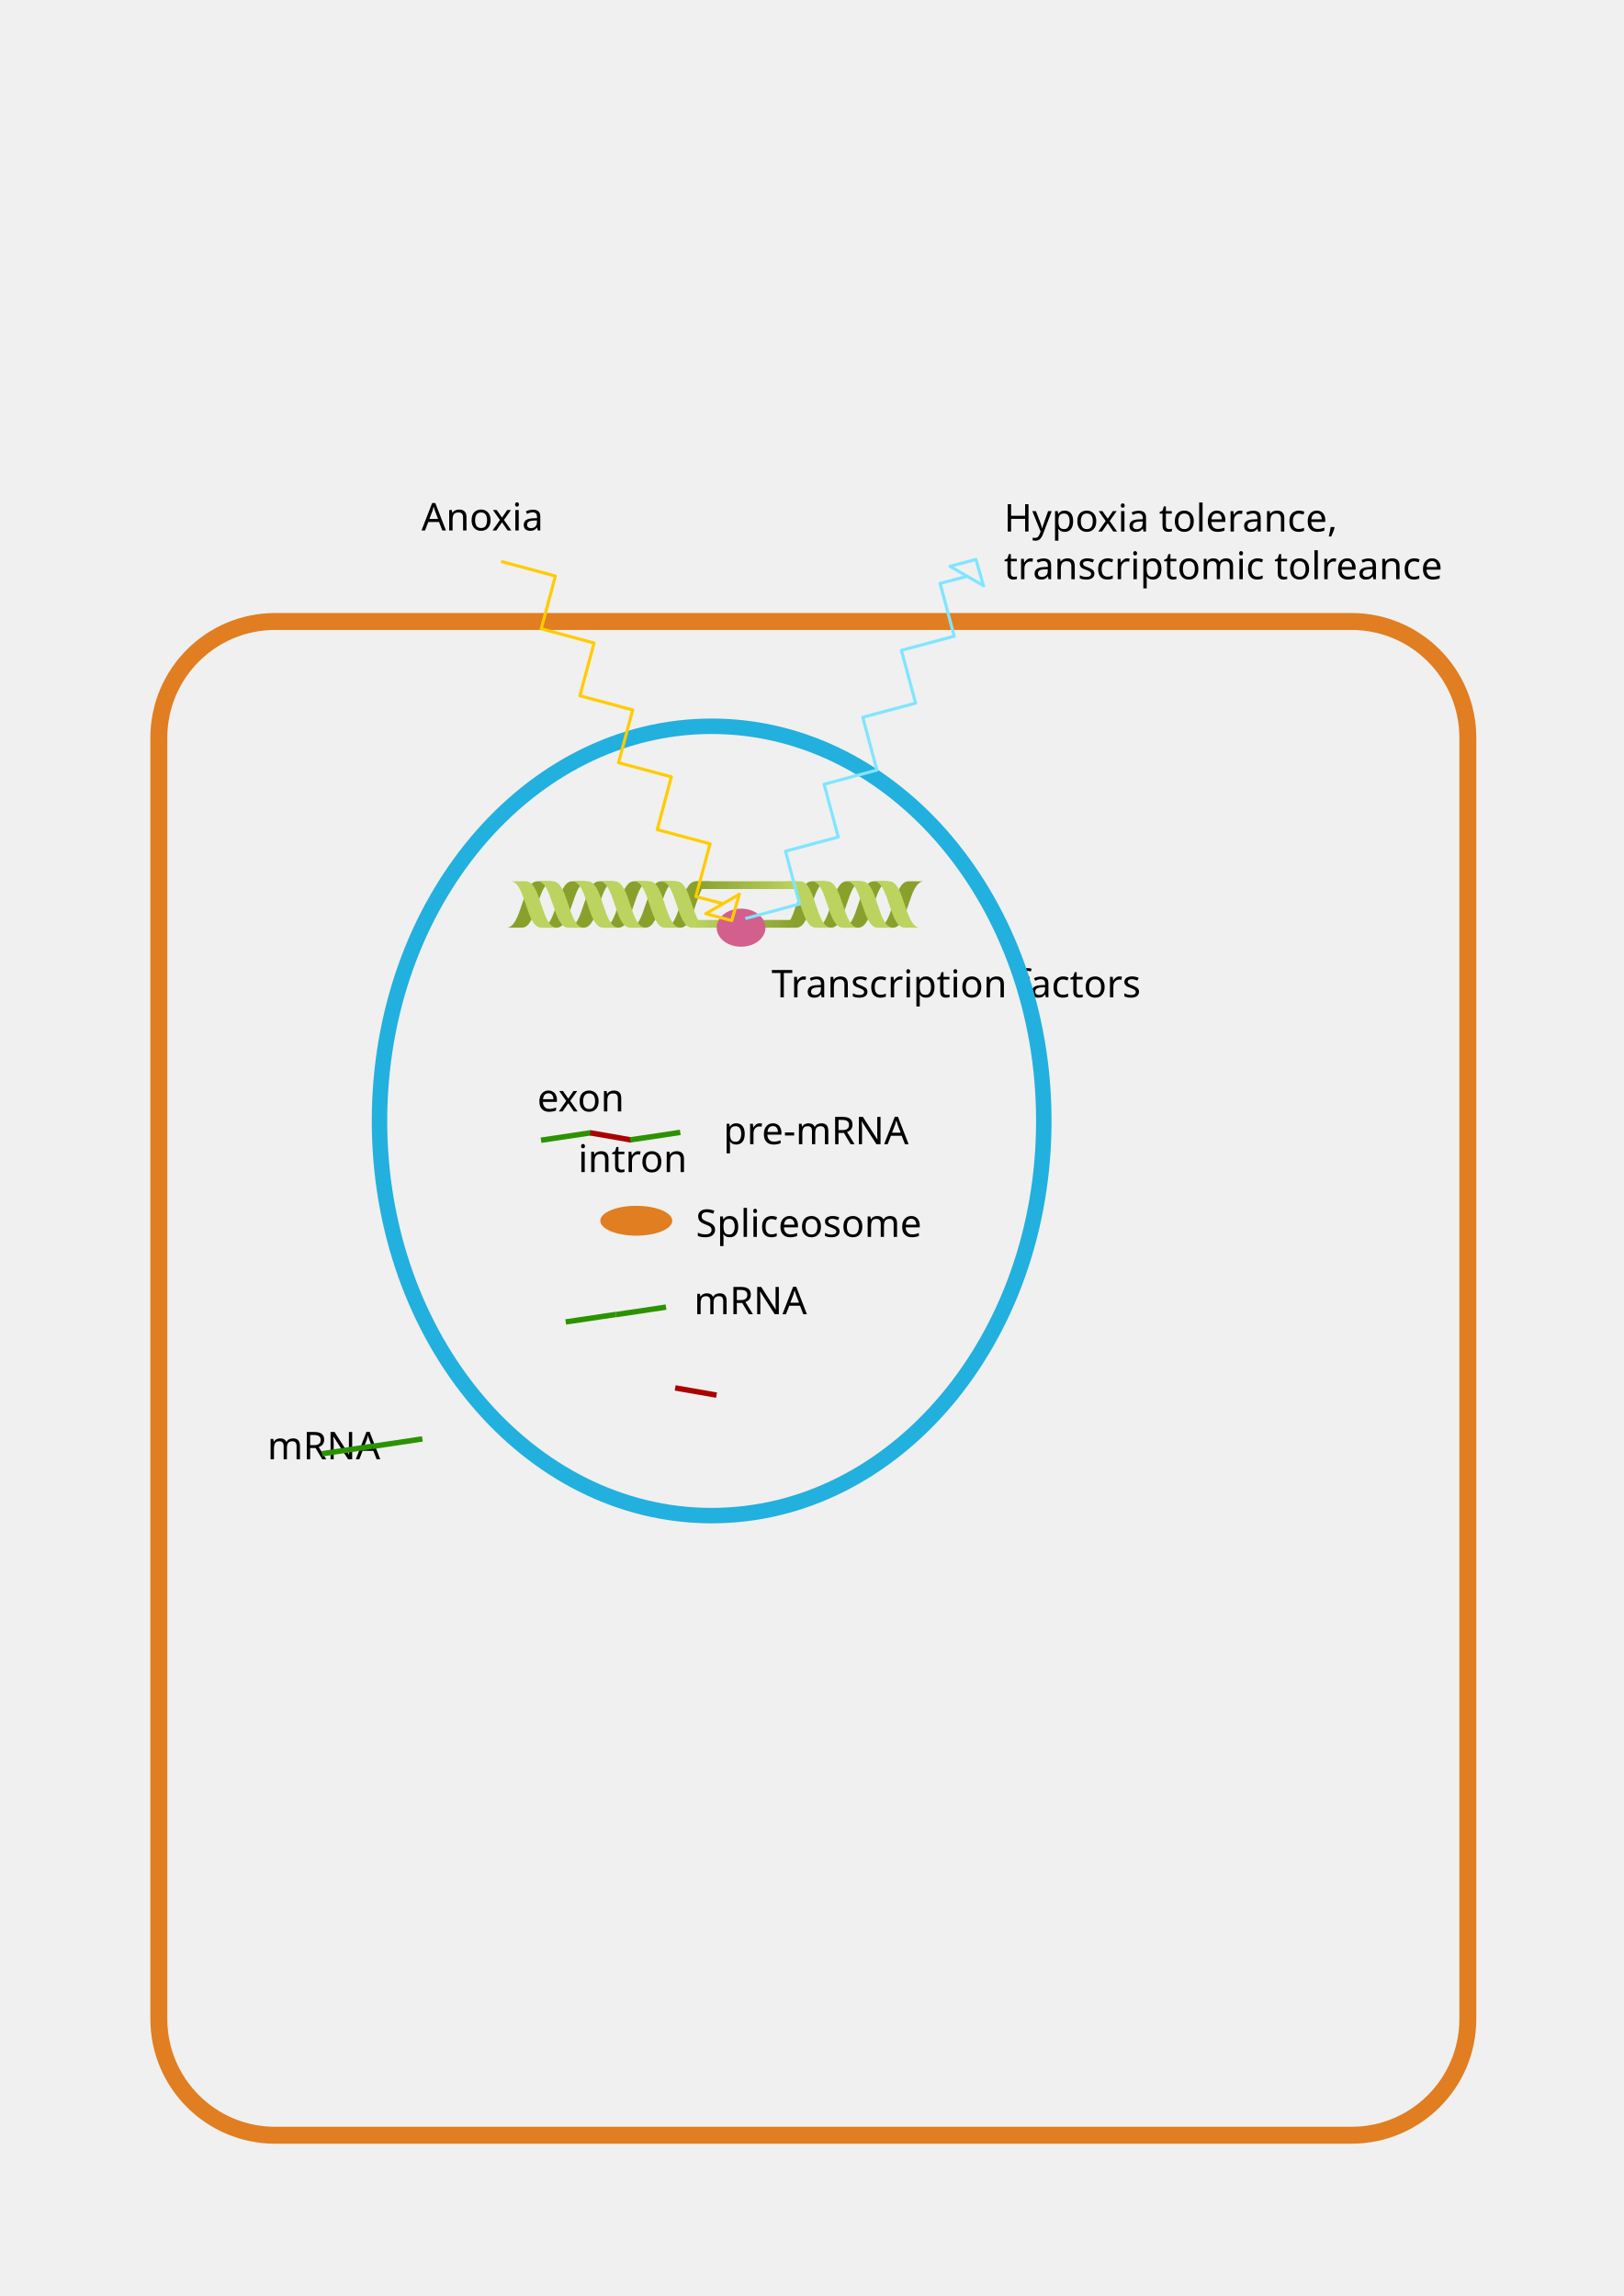
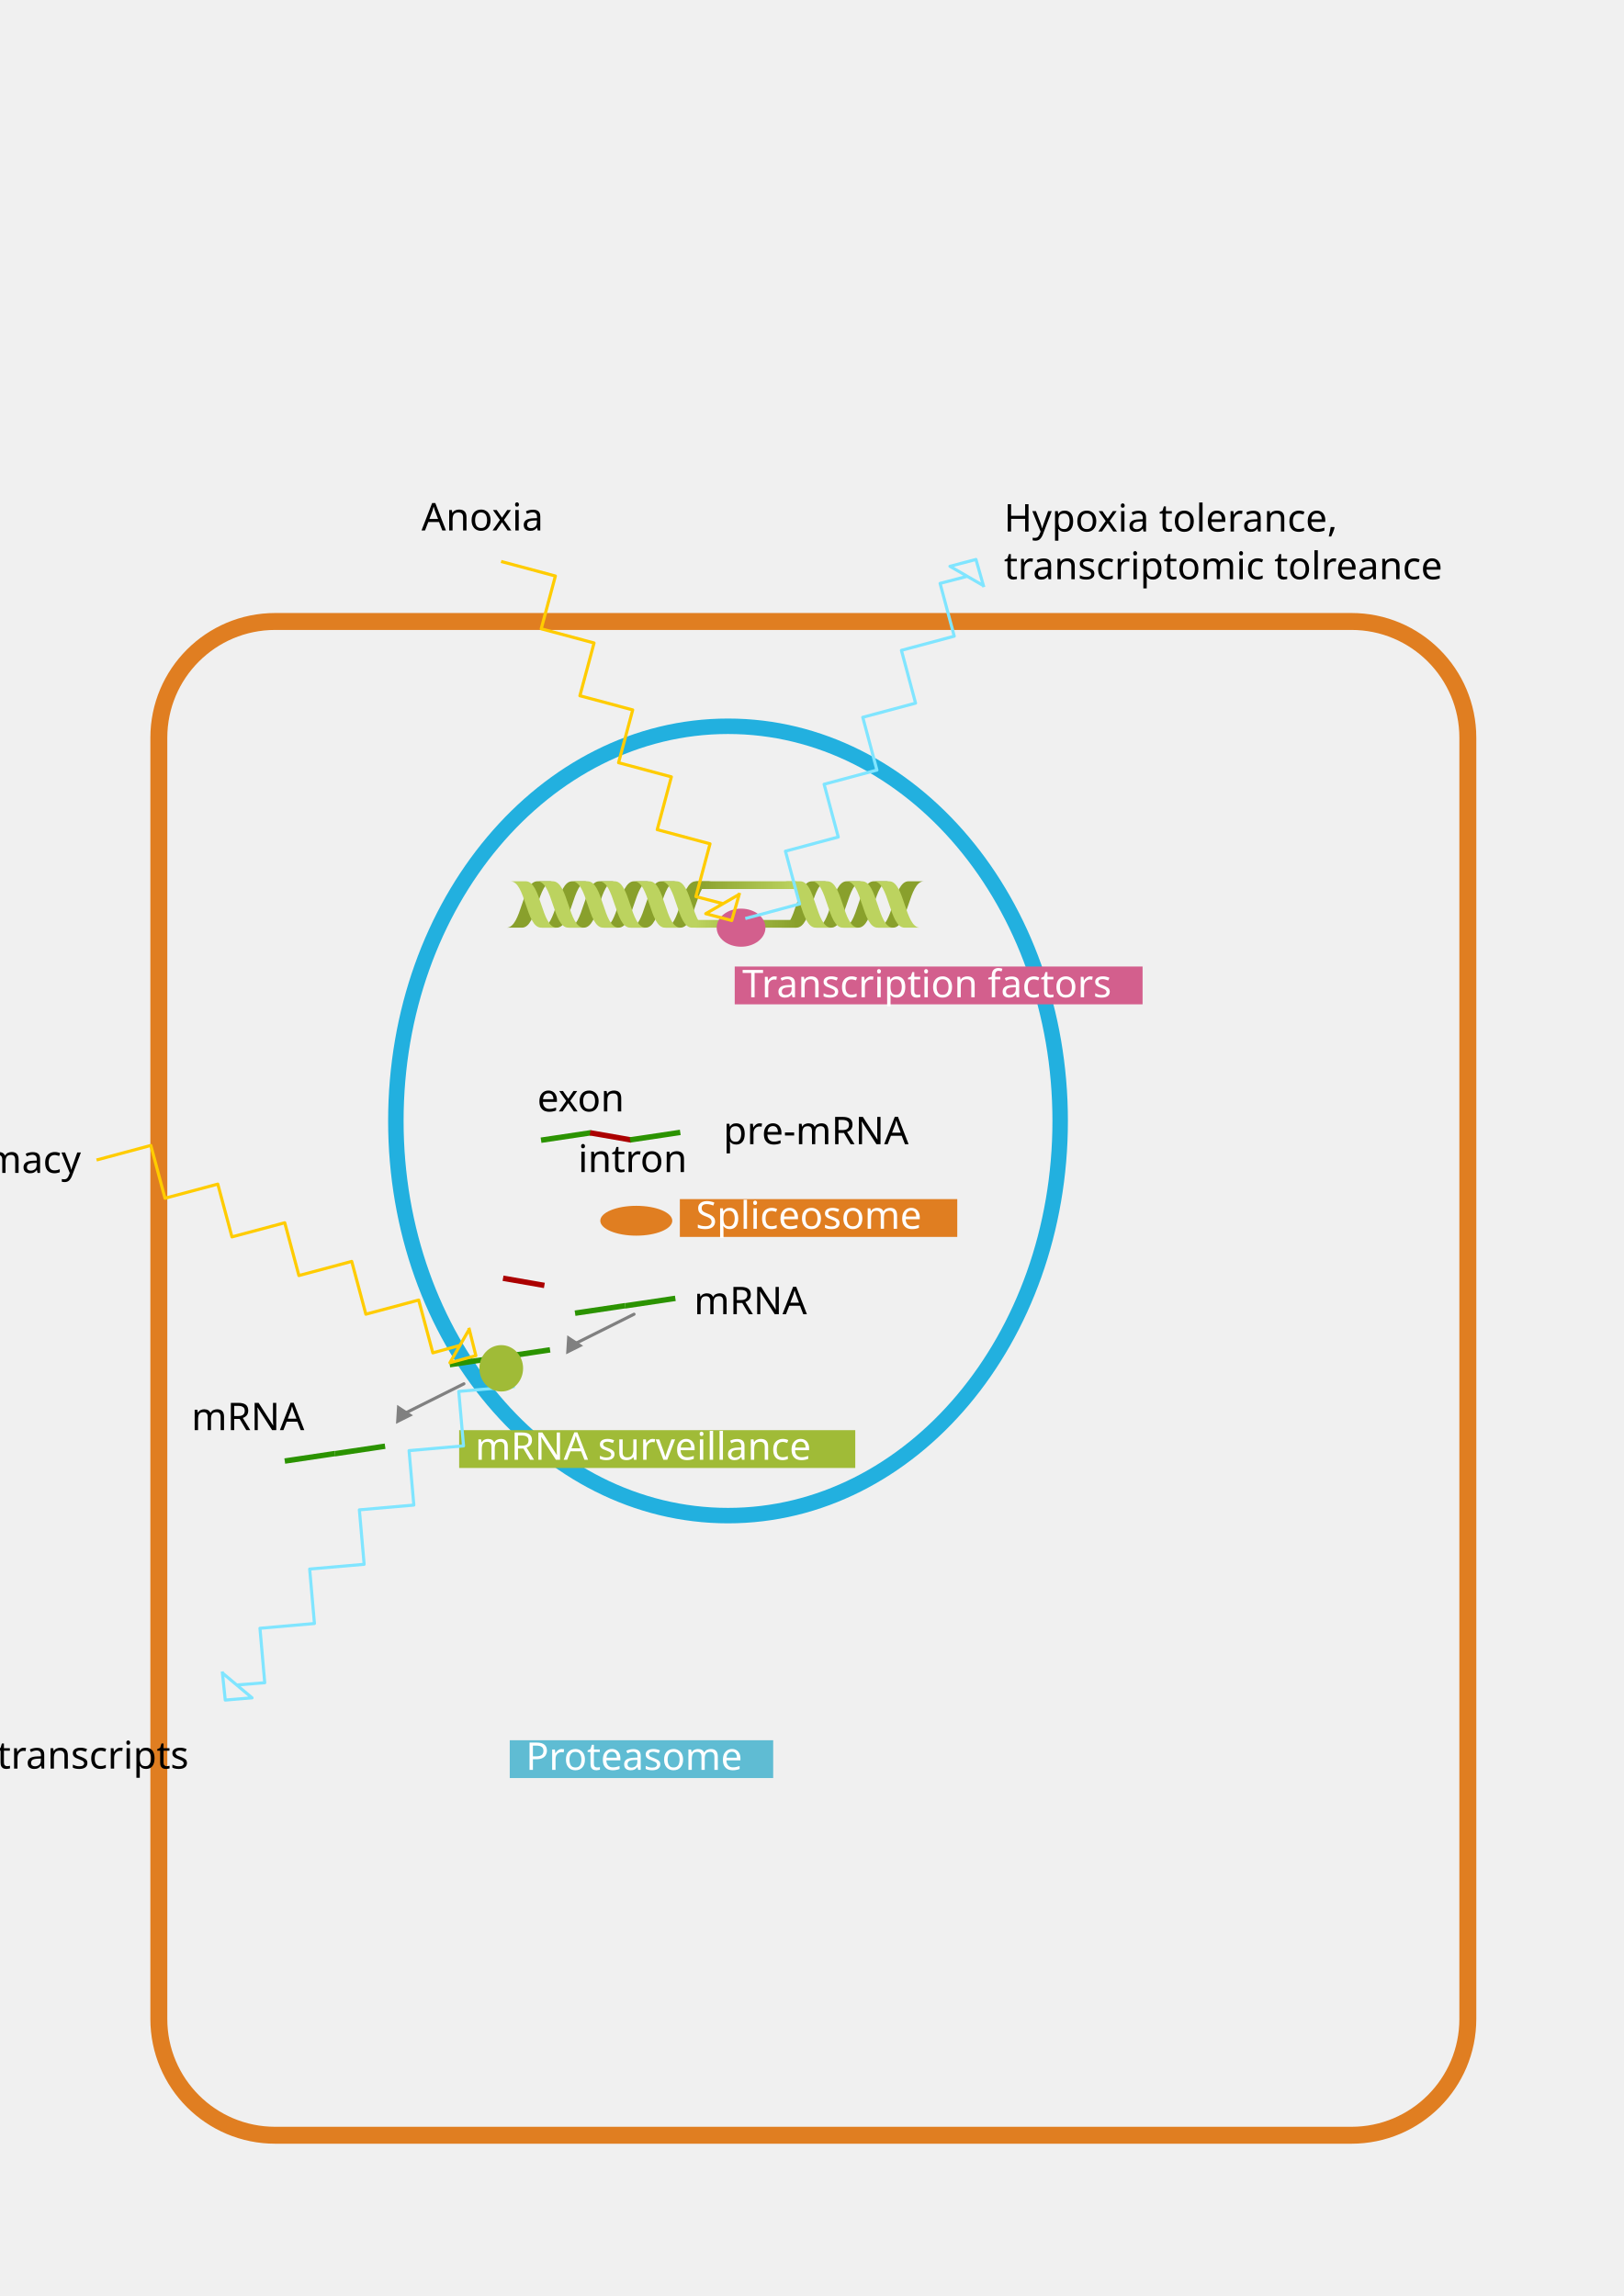
<svg xmlns="http://www.w3.org/2000/svg" xmlns:xlink="http://www.w3.org/1999/xlink" width="210mm" height="297mm" viewBox="0 0 210 297" version="1.1" id="svg1">
  <defs id="defs1">
+     <marker style="overflow:visible" id="Triangle" refX="0" refY="0" orient="auto-start-reverse" markerWidth="1" markerHeight="1" viewBox="0 0 1 1" preserveAspectRatio="xMidYMid">
+       <path transform="scale(0.5)" style="fill:context-stroke;fill-rule:evenodd;stroke:context-stroke;stroke-width:1pt" d="M 5.77,0 -2.88,5 V -5 Z" id="path135" />
+     </marker>
    <linearGradient id="linearGradient14">
      <stop style="stop-color:#89a02c;stop-opacity:1;" offset="0" id="stop14" />
      <stop style="stop-color:#bcd35f;stop-opacity:1;" offset="1" id="stop15" />
    </linearGradient>
    <linearGradient id="swatch9">
      <stop style="stop-color:#ffac02;stop-opacity:1;" offset="0" id="stop9" />
    </linearGradient>
    <linearGradient id="swatch8" gradientTransform="matrix(0.06408149,0,0,0.06277704,0.6582545,12.70263)">
      <stop style="stop-color:#000000;stop-opacity:1;" offset="0" id="stop8" />
    </linearGradient>
    <linearGradient id="swatch7" gradientTransform="scale(0.2645833)">
      <stop style="stop-color:#ffb701;stop-opacity:1;" offset="0" id="stop7" />
    </linearGradient>
    <linearGradient id="swatch6">
      <stop style="stop-color:#ffb701;stop-opacity:1;" offset="0" id="stop6" />
    </linearGradient>
    <linearGradient id="swatch5" gradientTransform="scale(0.2645833)">
      <stop style="stop-color:#ffb701;stop-opacity:1;" offset="0" id="stop5" />
    </linearGradient>
    <linearGradient id="swatch4" gradientTransform="matrix(1.030937,0,0,0.6836365,-1.327967,96.24905)">
      <stop style="stop-color:#ffd281;stop-opacity:1;" offset="0" id="stop4" />
    </linearGradient>
    <linearGradient id="swatch3" gradientTransform="matrix(0.09953201,0,0,0.09953201,-43.55626,24.01306)">
      <stop style="stop-color:#e6fffd;stop-opacity:1;" offset="0" id="stop3" />
    </linearGradient>
    <linearGradient xlink:href="#linearGradient14" id="linearGradient15" x1="148.014" y1="182.024" x2="161.014" y2="182.024" gradientUnits="userSpaceOnUse" />
    <linearGradient xlink:href="#linearGradient14" id="linearGradient16" gradientUnits="userSpaceOnUse" x1="148.014" y1="182.024" x2="161.014" y2="182.024" gradientTransform="matrix(-1,0,0,1,309.0276,4.999997)" />
+     <marker style="overflow:visible" id="Triangle-1" refX="0" refY="0" orient="auto-start-reverse" markerWidth="1" markerHeight="1" viewBox="0 0 1 1" preserveAspectRatio="xMidYMid">
+       <path transform="scale(0.5)" style="fill:context-stroke;fill-rule:evenodd;stroke:context-stroke;stroke-width:1pt" d="M 5.77,0 -2.88,5 V -5 Z" id="path135-9" />
+     </marker>
  </defs>
  <g id="layer1" transform="translate(-58.01378,-67.52423)">
-     <text xml:space="preserve" style="font-size:4.939px;font-family:Sans;-inkscape-font-specification:'Sans, Normal';text-align:start;writing-mode:lr-tb;direction:ltr;text-anchor:start;fill:#000000;fill-opacity:1;stroke:none;stroke-width:0.1;stroke-linecap:square;stroke-linejoin:round;stroke-dasharray:none;stroke-opacity:1;paint-order:stroke fill markers;font-weight:normal;font-style:normal;font-stretch:normal;font-variant:normal;font-variant-ligatures:normal;font-variant-caps:normal;font-variant-numeric:normal;font-variant-east-asian:normal" x="92.591" y="253.998" id="text1-6-9">
-       <tspan id="tspan1-3-4" style="fill:#000000;fill-opacity:1;stroke:none;stroke-width:0.1;stroke-dasharray:none;stroke-opacity:1;-inkscape-font-specification:'Sans, Normal';font-family:Sans;font-weight:normal;font-style:normal;font-stretch:normal;font-variant:normal;font-size:4.939px;font-variant-ligatures:normal;font-variant-caps:normal;font-variant-numeric:normal;font-variant-east-asian:normal" x="92.591" y="253.998" />
-       <tspan style="fill:#000000;fill-opacity:1;stroke:none;stroke-width:0.1;stroke-dasharray:none;stroke-opacity:1;-inkscape-font-specification:'Sans, Normal';font-family:Sans;font-weight:normal;font-style:normal;font-stretch:normal;font-variant:normal;font-size:4.939px;font-variant-ligatures:normal;font-variant-caps:normal;font-variant-numeric:normal;font-variant-east-asian:normal" x="92.591" y="256.289" id="tspan4-1">mRNA</tspan>
+     <rect style="fill:#e07e21;fill-opacity:1;stroke:none;stroke-width:0.372;stroke-linecap:square;stroke-linejoin:round;stroke-dasharray:none;stroke-opacity:1;paint-order:stroke fill markers" id="rect17-9" width="35.879" height="4.89" x="145.942" y="222.635" />
+     <ellipse style="fill:none;fill-opacity:1;stroke:#22b0df;stroke-width:2;stroke-dasharray:none;stroke-opacity:1" id="path9" cx="152.171" cy="212.524" rx="42.959" ry="51.053" />
+     <path style="opacity:1;fill:#808080;fill-opacity:1;stroke:#808080;stroke-width:0.4;stroke-linecap:square;stroke-linejoin:round;stroke-dasharray:none;stroke-opacity:1;marker-end:url(#Triangle);paint-order:stroke fill markers" d="m 110.014,250.524 8,-4 z" id="path17" />
+     <path style="fill:#808080;fill-opacity:1;stroke:#808080;stroke-width:0.4;stroke-linecap:square;stroke-linejoin:round;stroke-dasharray:none;stroke-opacity:1;marker-end:url(#Triangle-1);paint-order:stroke fill markers" d="m 132.014,241.524 8,-4 z" id="path17-8" />
+     <text xml:space="preserve" style="font-style:normal;font-variant:normal;font-weight:normal;font-stretch:normal;font-size:4.939px;font-family:Sans;-inkscape-font-specification:'Sans, Normal';font-variant-ligatures:normal;font-variant-caps:normal;font-variant-numeric:normal;font-variant-east-asian:normal;text-align:start;writing-mode:lr-tb;direction:ltr;text-anchor:start;fill:#000000;fill-opacity:1;stroke:none;stroke-width:0.1;stroke-linecap:square;stroke-linejoin:round;stroke-dasharray:none;stroke-opacity:1;paint-order:stroke fill markers" x="82.768" y="246.351" id="text1-6-9">
+       <tspan id="tspan1-3-4" style="font-style:normal;font-variant:normal;font-weight:normal;font-stretch:normal;font-size:4.939px;font-family:Sans;-inkscape-font-specification:'Sans, Normal';font-variant-ligatures:normal;font-variant-caps:normal;font-variant-numeric:normal;font-variant-east-asian:normal;fill:#000000;fill-opacity:1;stroke:none;stroke-width:0.1;stroke-dasharray:none;stroke-opacity:1" x="82.768" y="246.351" />
+       <tspan style="font-style:normal;font-variant:normal;font-weight:normal;font-stretch:normal;font-size:4.939px;font-family:Sans;-inkscape-font-specification:'Sans, Normal';font-variant-ligatures:normal;font-variant-caps:normal;font-variant-numeric:normal;font-variant-east-asian:normal;fill:#000000;fill-opacity:1;stroke:none;stroke-width:0.1;stroke-dasharray:none;stroke-opacity:1" x="82.768" y="252.524" id="tspan4-1">mRNA</tspan>
    </text>
-     <g id="g4-1" transform="translate(-25.33749,45.40693)">
+     <g id="g4-1" transform="translate(-30.16027,46.35007)">
      <path style="fill:none;stroke:#2b9300;stroke-width:0.7;stroke-linecap:square;stroke-linejoin:round;stroke-dasharray:none;stroke-opacity:1;paint-order:stroke fill markers" d="m 125.351,210.117 5.794,-0.866" id="path1-7-3" />
      <path style="fill:none;stroke:#2b9300;stroke-width:0.7;stroke-linecap:square;stroke-linejoin:round;stroke-dasharray:none;stroke-opacity:1;paint-order:stroke fill markers" d="m 131.838,209.168 5.794,-0.866" id="path1-9-7-9" />
    </g>
    <rect style="fill:none;fill-opacity:1;stroke:#e07e21;stroke-width:2.19;stroke-dasharray:none;stroke-opacity:1" id="rect9" width="169.299" height="195.815" x="78.556" y="147.915" ry="15.048" />
-     <path style="fill:none;stroke:#ab0000;stroke-width:0.7;stroke-linecap:square;stroke-linejoin:round;stroke-dasharray:none;stroke-opacity:1;paint-order:stroke fill markers" d="m 145.685,247.118 4.657,0.812" id="path1-2-8" />
-     <g id="g4" transform="translate(6.175777,28.35639)">
+     <path style="fill:none;stroke:#ab0000;stroke-width:0.7;stroke-linecap:square;stroke-linejoin:round;stroke-dasharray:none;stroke-opacity:1;paint-order:stroke fill markers" d="m 123.419,232.929 4.657,0.812" id="path1-2-8" />
+     <g id="g4" transform="translate(7.381497,27.22283)">
      <path style="fill:none;stroke:#2b9300;stroke-width:0.7;stroke-linecap:square;stroke-linejoin:round;stroke-dasharray:none;stroke-opacity:1;paint-order:stroke fill markers" d="m 125.351,210.117 5.794,-0.866" id="path1-7" />
      <path style="fill:none;stroke:#2b9300;stroke-width:0.7;stroke-linecap:square;stroke-linejoin:round;stroke-dasharray:none;stroke-opacity:1;paint-order:stroke fill markers" d="m 131.838,209.168 5.794,-0.866" id="path1-9-7" />
+     </g>
+     <g id="g4-11" transform="translate(-8.824221,33.88556)">
+       <path style="fill:none;stroke:#2b9300;stroke-width:0.7;stroke-linecap:square;stroke-linejoin:round;stroke-dasharray:none;stroke-opacity:1;paint-order:stroke fill markers" d="m 125.351,210.117 5.794,-0.866" id="path1-7-0" />
+       <path style="fill:none;stroke:#2b9300;stroke-width:0.7;stroke-linecap:square;stroke-linejoin:round;stroke-dasharray:none;stroke-opacity:1;paint-order:stroke fill markers" d="m 131.838,209.168 5.794,-0.866" id="path1-9-7-0" />
    </g>
    <text xml:space="preserve" style="font-style:normal;font-variant:normal;font-weight:normal;font-stretch:normal;font-size:4.939px;font-family:Sans;-inkscape-font-specification:'Sans, Normal';font-variant-ligatures:normal;font-variant-caps:normal;font-variant-numeric:normal;font-variant-east-asian:normal;text-align:start;writing-mode:lr-tb;direction:ltr;text-anchor:start;fill:#000000;fill-opacity:1;stroke:none;stroke-width:0.1;stroke-linecap:square;stroke-linejoin:round;stroke-dasharray:none;stroke-opacity:1;paint-order:stroke fill markers" x="147.768" y="231.351" id="text1-6">
      <tspan id="tspan1-3" style="font-style:normal;font-variant:normal;font-weight:normal;font-stretch:normal;font-size:4.939px;font-family:Sans;-inkscape-font-specification:'Sans, Normal';font-variant-ligatures:normal;font-variant-caps:normal;font-variant-numeric:normal;font-variant-east-asian:normal;fill:#000000;fill-opacity:1;stroke:none;stroke-width:0.1;stroke-dasharray:none;stroke-opacity:1" x="147.768" y="231.351" />
      <tspan style="font-style:normal;font-variant:normal;font-weight:normal;font-stretch:normal;font-size:4.939px;font-family:Sans;-inkscape-font-specification:'Sans, Normal';font-variant-ligatures:normal;font-variant-caps:normal;font-variant-numeric:normal;font-variant-east-asian:normal;fill:#000000;fill-opacity:1;stroke:none;stroke-width:0.1;stroke-dasharray:none;stroke-opacity:1" x="147.768" y="237.524" id="tspan4">mRNA</tspan>
    </text>
-     <text xml:space="preserve" style="font-style:normal;font-variant:normal;font-weight:normal;font-stretch:normal;font-size:4.939px;font-family:Sans;-inkscape-font-specification:'Sans, Normal';font-variant-ligatures:normal;font-variant-caps:normal;font-variant-numeric:normal;font-variant-east-asian:normal;text-align:start;writing-mode:lr-tb;direction:ltr;text-anchor:start;fill:#000000;fill-opacity:1;stroke:none;stroke-width:0.1;stroke-linecap:square;stroke-linejoin:round;stroke-dasharray:none;stroke-opacity:1;paint-order:stroke fill markers" x="148.014" y="227.524" id="text1-58">
-       <tspan style="font-style:normal;font-variant:normal;font-weight:normal;font-stretch:normal;font-size:4.939px;font-family:Sans;-inkscape-font-specification:'Sans, Normal';font-variant-ligatures:normal;font-variant-caps:normal;font-variant-numeric:normal;font-variant-east-asian:normal;fill:#000000;fill-opacity:1;stroke:none;stroke-width:0.1;stroke-dasharray:none;stroke-opacity:1" x="148.014" y="227.524" id="tspan3">Spliceosome</tspan>
+     <text xml:space="preserve" style="font-style:normal;font-variant:normal;font-weight:normal;font-stretch:normal;font-size:4.939px;font-family:Sans;-inkscape-font-specification:'Sans, Normal';font-variant-ligatures:normal;font-variant-caps:normal;font-variant-numeric:normal;font-variant-east-asian:normal;text-align:start;writing-mode:lr-tb;direction:ltr;text-anchor:start;fill:#ffffff;fill-opacity:1;stroke:none;stroke-width:0.1;stroke-linecap:square;stroke-linejoin:round;stroke-dasharray:none;stroke-opacity:1;paint-order:stroke fill markers" x="148.014" y="226.466" id="text1-58">
+       <tspan style="font-style:normal;font-variant:normal;font-weight:normal;font-stretch:normal;font-size:4.939px;font-family:Sans;-inkscape-font-specification:'Sans, Normal';font-variant-ligatures:normal;font-variant-caps:normal;font-variant-numeric:normal;font-variant-east-asian:normal;fill:#ffffff;fill-opacity:1;stroke:none;stroke-width:0.1;stroke-dasharray:none;stroke-opacity:1" x="148.014" y="226.466" id="tspan3">Spliceosome</tspan>
+     </text>
+     <rect style="fill:#a0bb37;fill-opacity:1;stroke:none;stroke-width:0.445;stroke-linecap:square;stroke-linejoin:round;stroke-dasharray:none;stroke-opacity:1;paint-order:stroke fill markers" id="rect17-9-5" width="51.23" height="4.89" x="117.399" y="252.524" />
+     <text xml:space="preserve" style="font-style:normal;font-variant:normal;font-weight:normal;font-stretch:normal;font-size:4.939px;font-family:Sans;-inkscape-font-specification:'Sans, Normal';font-variant-ligatures:normal;font-variant-caps:normal;font-variant-numeric:normal;font-variant-east-asian:normal;text-align:start;writing-mode:lr-tb;direction:ltr;text-anchor:start;fill:#ffffff;fill-opacity:1;stroke:none;stroke-width:0.1;stroke-linecap:square;stroke-linejoin:round;stroke-dasharray:none;stroke-opacity:1;paint-order:stroke fill markers" x="119.47" y="256.356" id="text1-58-5">
+       <tspan style="font-style:normal;font-variant:normal;font-weight:normal;font-stretch:normal;font-size:4.939px;font-family:Sans;-inkscape-font-specification:'Sans, Normal';font-variant-ligatures:normal;font-variant-caps:normal;font-variant-numeric:normal;font-variant-east-asian:normal;fill:#ffffff;fill-opacity:1;stroke:none;stroke-width:0.1;stroke-dasharray:none;stroke-opacity:1" x="119.47" y="256.356" id="tspan3-6">mRNA surveillance</tspan>
+     </text>
+     <rect style="fill:#5fbcd3;fill-opacity:1;stroke:none;stroke-width:0.363;stroke-linecap:square;stroke-linejoin:round;stroke-dasharray:none;stroke-opacity:1;paint-order:stroke fill markers" id="rect17-9-5-5" width="34.071" height="4.89" x="123.942" y="292.635" />
+     <text xml:space="preserve" style="font-style:normal;font-variant:normal;font-weight:normal;font-stretch:normal;font-size:4.939px;font-family:Sans;-inkscape-font-specification:'Sans, Normal';font-variant-ligatures:normal;font-variant-caps:normal;font-variant-numeric:normal;font-variant-east-asian:normal;text-align:start;writing-mode:lr-tb;direction:ltr;text-anchor:start;fill:#ffffff;fill-opacity:1;stroke:none;stroke-width:0.1;stroke-linecap:square;stroke-linejoin:round;stroke-dasharray:none;stroke-opacity:1;paint-order:stroke fill markers" x="126.014" y="296.466" id="text1-58-5-1">
+       <tspan style="font-style:normal;font-variant:normal;font-weight:normal;font-stretch:normal;font-size:4.939px;font-family:Sans;-inkscape-font-specification:'Sans, Normal';font-variant-ligatures:normal;font-variant-caps:normal;font-variant-numeric:normal;font-variant-east-asian:normal;fill:#ffffff;fill-opacity:1;stroke:none;stroke-width:0.1;stroke-dasharray:none;stroke-opacity:1" x="126.014" y="296.466" id="tspan3-6-6">Proteasome</tspan>
    </text>
    <ellipse style="fill:#e07e21;fill-opacity:1;stroke:none;stroke-width:0.1;stroke-linecap:square;stroke-linejoin:round;stroke-dasharray:none;stroke-opacity:1;paint-order:stroke fill markers" id="path3" cx="140.308" cy="225.433" rx="4.655" ry="1.93" />
    <text xml:space="preserve" style="font-style:normal;font-variant:normal;font-weight:normal;font-stretch:normal;font-size:4.939px;font-family:Sans;-inkscape-font-specification:'Sans, Normal';font-variant-ligatures:normal;font-variant-caps:normal;font-variant-numeric:normal;font-variant-east-asian:normal;text-align:start;writing-mode:lr-tb;direction:ltr;text-anchor:start;fill:#000000;fill-opacity:1;stroke:none;stroke-width:0.1;stroke-linecap:square;stroke-linejoin:round;stroke-dasharray:none;stroke-opacity:1;paint-order:stroke fill markers" x="151.568" y="215.531" id="text1">
      <tspan id="tspan1" style="font-style:normal;font-variant:normal;font-weight:normal;font-stretch:normal;font-size:4.939px;font-family:Sans;-inkscape-font-specification:'Sans, Normal';font-variant-ligatures:normal;font-variant-caps:normal;font-variant-numeric:normal;font-variant-east-asian:normal;fill:#000000;fill-opacity:1;stroke:none;stroke-width:0.1;stroke-dasharray:none;stroke-opacity:1" x="151.568" y="215.531">pre-mRNA</tspan>
    </text>
-     <text xml:space="preserve" style="font-style:normal;font-variant:normal;font-weight:normal;font-stretch:normal;font-size:4.939px;font-family:Sans;-inkscape-font-specification:'Sans, Normal';font-variant-ligatures:normal;font-variant-caps:normal;font-variant-numeric:normal;font-variant-east-asian:normal;text-align:start;writing-mode:lr-tb;direction:ltr;text-anchor:start;fill:#000000;fill-opacity:1;stroke:none;stroke-width:0.1;stroke-linecap:square;stroke-linejoin:round;stroke-dasharray:none;stroke-opacity:1;paint-order:stroke fill markers" x="157.795" y="196.531" id="text1-60">
-       <tspan id="tspan1-4" style="font-style:normal;font-variant:normal;font-weight:normal;font-stretch:normal;font-size:4.939px;font-family:Sans;-inkscape-font-specification:'Sans, Normal';font-variant-ligatures:normal;font-variant-caps:normal;font-variant-numeric:normal;font-variant-east-asian:normal;fill:#000000;fill-opacity:1;stroke:none;stroke-width:0.1;stroke-dasharray:none;stroke-opacity:1" x="157.795" y="196.531">Transcription factors</tspan>
+     <rect style="opacity:1;fill:#d35f8d;fill-opacity:1;stroke:none;stroke-width:0.451;stroke-linecap:square;stroke-linejoin:round;stroke-dasharray:none;stroke-opacity:1;paint-order:stroke fill markers" id="rect17" width="52.749" height="4.89" x="153.039" y="192.55" />
+     <text xml:space="preserve" style="font-style:normal;font-variant:normal;font-weight:normal;font-stretch:normal;font-size:4.939px;font-family:Sans;-inkscape-font-specification:'Sans, Normal';font-variant-ligatures:normal;font-variant-caps:normal;font-variant-numeric:normal;font-variant-east-asian:normal;text-align:start;writing-mode:lr-tb;direction:ltr;text-anchor:start;fill:#ffffff;fill-opacity:1;stroke:none;stroke-width:0.1;stroke-linecap:square;stroke-linejoin:round;stroke-dasharray:none;stroke-opacity:1;paint-order:stroke fill markers" x="154.014" y="196.524" id="text1-60">
+       <tspan id="tspan1-4" style="font-style:normal;font-variant:normal;font-weight:normal;font-stretch:normal;font-size:4.939px;font-family:Sans;-inkscape-font-specification:'Sans, Normal';font-variant-ligatures:normal;font-variant-caps:normal;font-variant-numeric:normal;font-variant-east-asian:normal;fill:#ffffff;fill-opacity:1;stroke:none;stroke-width:0.1;stroke-dasharray:none;stroke-opacity:1" x="154.014" y="196.524">Transcription factors</tspan>
    </text>
    <text xml:space="preserve" style="font-style:normal;font-variant:normal;font-weight:normal;font-stretch:normal;font-size:4.939px;font-family:Sans;-inkscape-font-specification:'Sans, Normal';font-variant-ligatures:normal;font-variant-caps:normal;font-variant-numeric:normal;font-variant-east-asian:normal;text-align:start;writing-mode:lr-tb;direction:ltr;text-anchor:start;fill:#000000;fill-opacity:1;stroke:none;stroke-width:0.1;stroke-linecap:square;stroke-linejoin:round;stroke-dasharray:none;stroke-opacity:1;paint-order:stroke fill markers" x="112.531" y="136.139" id="text1-60-3">
      <tspan style="font-style:normal;font-variant:normal;font-weight:normal;font-stretch:normal;font-size:4.939px;font-family:Sans;-inkscape-font-specification:'Sans, Normal';font-variant-ligatures:normal;font-variant-caps:normal;font-variant-numeric:normal;font-variant-east-asian:normal;fill:#000000;fill-opacity:1;stroke:none;stroke-width:0.1;stroke-dasharray:none;stroke-opacity:1" x="112.531" y="136.139" id="tspan16">Anoxia</tspan>
    </text>
    <text xml:space="preserve" style="font-style:normal;font-variant:normal;font-weight:normal;font-stretch:normal;font-size:4.939px;font-family:Sans;-inkscape-font-specification:'Sans, Normal';font-variant-ligatures:normal;font-variant-caps:normal;font-variant-numeric:normal;font-variant-east-asian:normal;text-align:start;writing-mode:lr-tb;direction:ltr;text-anchor:start;fill:#000000;fill-opacity:1;stroke:none;stroke-width:0.1;stroke-linecap:square;stroke-linejoin:round;stroke-dasharray:none;stroke-opacity:1;paint-order:stroke fill markers" x="187.864" y="136.277" id="text1-60-3-3">
      <tspan style="font-style:normal;font-variant:normal;font-weight:normal;font-stretch:normal;font-size:4.939px;font-family:Sans;-inkscape-font-specification:'Sans, Normal';font-variant-ligatures:normal;font-variant-caps:normal;font-variant-numeric:normal;font-variant-east-asian:normal;fill:#000000;fill-opacity:1;stroke:none;stroke-width:0.1;stroke-dasharray:none;stroke-opacity:1" x="187.864" y="136.277" id="tspan16-7">Hypoxia tolerance, </tspan>
      <tspan style="font-style:normal;font-variant:normal;font-weight:normal;font-stretch:normal;font-size:4.939px;font-family:Sans;-inkscape-font-specification:'Sans, Normal';font-variant-ligatures:normal;font-variant-caps:normal;font-variant-numeric:normal;font-variant-east-asian:normal;fill:#000000;fill-opacity:1;stroke:none;stroke-width:0.1;stroke-dasharray:none;stroke-opacity:1" x="187.864" y="142.45" id="tspan17">transcriptomic tolreance</tspan>
    </text>
    <text xml:space="preserve" style="font-style:normal;font-variant:normal;font-weight:normal;font-stretch:normal;font-size:4.939px;font-family:Sans;-inkscape-font-specification:'Sans, Normal';font-variant-ligatures:normal;font-variant-caps:normal;font-variant-numeric:normal;font-variant-east-asian:normal;text-align:start;writing-mode:lr-tb;direction:ltr;text-anchor:start;fill:#000000;fill-opacity:1;stroke:none;stroke-width:0.1;stroke-linecap:square;stroke-linejoin:round;stroke-dasharray:none;stroke-opacity:1;paint-order:stroke fill markers" x="132.783" y="219.139" id="text1-5-5">
      <tspan style="font-style:normal;font-variant:normal;font-weight:normal;font-stretch:normal;font-size:4.939px;font-family:Sans;-inkscape-font-specification:'Sans, Normal';font-variant-ligatures:normal;font-variant-caps:normal;font-variant-numeric:normal;font-variant-east-asian:normal;fill:#000000;fill-opacity:1;stroke:none;stroke-width:0.1;stroke-dasharray:none;stroke-opacity:1" x="132.783" y="219.139" id="tspan2-2">intron</tspan>
    </text>
    <text xml:space="preserve" style="font-style:normal;font-variant:normal;font-weight:normal;font-stretch:normal;font-size:4.939px;font-family:Sans;-inkscape-font-specification:'Sans, Normal';font-variant-ligatures:normal;font-variant-caps:normal;font-variant-numeric:normal;font-variant-east-asian:normal;text-align:start;writing-mode:lr-tb;direction:ltr;text-anchor:start;fill:#000000;fill-opacity:1;stroke:none;stroke-width:0.1;stroke-linecap:square;stroke-linejoin:round;stroke-dasharray:none;stroke-opacity:1;paint-order:stroke fill markers" x="127.511" y="211.293" id="text1-5">
      <tspan style="font-style:normal;font-variant:normal;font-weight:normal;font-stretch:normal;font-size:4.939px;font-family:Sans;-inkscape-font-specification:'Sans, Normal';font-variant-ligatures:normal;font-variant-caps:normal;font-variant-numeric:normal;font-variant-east-asian:normal;fill:#000000;fill-opacity:1;stroke:none;stroke-width:0.1;stroke-dasharray:none;stroke-opacity:1" x="127.511" y="211.293" id="tspan2">exon</tspan>
    </text>
    <g id="g1" transform="translate(8.579132,20.68174)">
      <path style="fill:none;stroke:#2b9300;stroke-width:0.7;stroke-linecap:square;stroke-linejoin:round;stroke-dasharray:none;stroke-opacity:1;paint-order:stroke fill markers" d="m 119.756,194.283 5.794,-0.866" id="path1" />
      <path style="fill:none;stroke:#ab0000;stroke-width:0.7;stroke-linecap:square;stroke-linejoin:round;stroke-dasharray:none;stroke-opacity:1;paint-order:stroke fill markers" d="m 126.106,193.436 4.657,0.812" id="path1-2" />
      <path style="fill:none;stroke:#2b9300;stroke-width:0.7;stroke-linecap:square;stroke-linejoin:round;stroke-dasharray:none;stroke-opacity:1;paint-order:stroke fill markers" d="m 131.277,194.242 5.794,-0.866" id="path1-9" />
    </g>
-     <ellipse style="fill:none;fill-opacity:1;stroke:#22b0df;stroke-width:2;stroke-dasharray:none;stroke-opacity:1" id="path9" cx="150.055" cy="212.524" rx="42.959" ry="51.053" />
    <path style="fill:#89a02c;fill-opacity:1;stroke:none;stroke-width:0.1;stroke-linecap:square;stroke-linejoin:round;stroke-dasharray:none;stroke-opacity:1;paint-order:stroke fill markers" d="m 148.014,181.524 c -2.004,0 -1.999,6 -4,6 h 2 c 2.001,0 1.999,-6 4,-6 z" id="path4" />
    <path style="fill:#89a02c;fill-opacity:1;stroke:none;stroke-width:0.1;stroke-linecap:square;stroke-linejoin:round;stroke-dasharray:none;stroke-opacity:1;paint-order:stroke fill markers" d="m 132.014,181.524 c -2.004,0 -1.999,6 -4,6 h 2 c 2.001,0 1.999,-6 4,-6 z" id="path4-1" />
    <path style="fill:#89a02c;fill-opacity:1;stroke:none;stroke-width:0.1;stroke-linecap:square;stroke-linejoin:round;stroke-dasharray:none;stroke-opacity:1;paint-order:stroke fill markers" d="m 140.014,181.524 c -2.004,0 -1.999,6 -4,6 h 2 c 2.001,0 1.999,-6 4,-6 z" id="path4-5" />
    <path style="fill:#89a02c;fill-opacity:1;stroke:none;stroke-width:0.1;stroke-linecap:square;stroke-linejoin:round;stroke-dasharray:none;stroke-opacity:1;paint-order:stroke fill markers" d="m 127.514,181.524 c -2.004,0 -1.999,6 -4,6 h 2 c 2.001,0 1.999,-6 4,-6 z" id="path4-7" />
    <path style="fill:#89a02c;fill-opacity:1;stroke:none;stroke-width:0.1;stroke-linecap:square;stroke-linejoin:round;stroke-dasharray:none;stroke-opacity:1;paint-order:stroke fill markers" d="m 135.514,181.524 c -2.004,0 -1.999,6 -4,6 h 2 c 2.001,0 1.999,-6 4,-6 z" id="path4-1-6" />
    <path style="fill:#89a02c;fill-opacity:1;stroke:none;stroke-width:0.1;stroke-linecap:square;stroke-linejoin:round;stroke-dasharray:none;stroke-opacity:1;paint-order:stroke fill markers" d="m 143.514,181.524 c -2.004,0 -1.999,6 -4,6 h 2 c 2.001,0 1.999,-6 4,-6 z" id="path4-5-8" />
    <path style="fill:#bcd35f;fill-opacity:1;stroke:none;stroke-width:0.1;stroke-linecap:square;stroke-linejoin:round;stroke-dasharray:none;stroke-opacity:1;paint-order:stroke fill markers" d="m 126.014,181.524 c 2.004,0 1.999,6 4,6 h -2 c -2.001,0 -1.999,-6 -4,-6 z" id="path4-9" />
    <path style="fill:#bcd35f;fill-opacity:1;stroke:none;stroke-width:0.1;stroke-linecap:square;stroke-linejoin:round;stroke-dasharray:none;stroke-opacity:1;paint-order:stroke fill markers" d="m 134.014,181.524 c 2.004,0 1.999,6 4,6 h -2 c -2.001,0 -1.999,-6 -4,-6 z" id="path4-9-9" />
    <path style="fill:#bcd35f;fill-opacity:1;stroke:none;stroke-width:0.1;stroke-linecap:square;stroke-linejoin:round;stroke-dasharray:none;stroke-opacity:1;paint-order:stroke fill markers" d="m 142.014,181.524 c 2.004,0 1.999,6 4,6 h -2 c -2.001,0 -1.999,-6 -4,-6 z" id="path4-9-90" />
    <path style="fill:#bcd35f;fill-opacity:1;stroke:none;stroke-width:0.1;stroke-linecap:square;stroke-linejoin:round;stroke-dasharray:none;stroke-opacity:1;paint-order:stroke fill markers" d="m 129.514,181.524 c 2.004,0 1.999,6 4,6 h -2 c -2.001,0 -1.999,-6 -4,-6 z" id="path4-9-5" />
    <path style="fill:#bcd35f;fill-opacity:1;stroke:none;stroke-width:0.1;stroke-linecap:square;stroke-linejoin:round;stroke-dasharray:none;stroke-opacity:1;paint-order:stroke fill markers" d="m 137.514,181.524 c 2.004,0 1.999,6 4,6 h -2 c -2.001,0 -1.999,-6 -4,-6 z" id="path4-9-9-4" />
    <path style="fill:#bcd35f;fill-opacity:1;stroke:none;stroke-width:0.1;stroke-linecap:square;stroke-linejoin:round;stroke-dasharray:none;stroke-opacity:1;paint-order:stroke fill markers" d="m 145.514,181.524 c 2.004,0 1.999,6 4,6 h -2 c -2.001,0 -1.999,-6 -4,-6 z" id="path4-9-90-4" />
    <path style="fill:#89a02c;fill-opacity:1;stroke:none;stroke-width:0.1;stroke-linecap:square;stroke-linejoin:round;stroke-dasharray:none;stroke-opacity:1;paint-order:stroke fill markers" d="m 167.514,181.524 c -2.004,0 -1.999,6 -4,6 h 2 c 2.001,0 1.999,-6 4,-6 z" id="path4-1-3" />
    <path style="fill:#89a02c;fill-opacity:1;stroke:none;stroke-width:0.1;stroke-linecap:square;stroke-linejoin:round;stroke-dasharray:none;stroke-opacity:1;paint-order:stroke fill markers" d="m 175.514,181.524 c -2.004,0 -1.999,6 -4,6 h 2 c 2.001,0 1.999,-6 4,-6 z" id="path4-5-3" />
    <path style="fill:#89a02c;fill-opacity:1;stroke:none;stroke-width:0.1;stroke-linecap:square;stroke-linejoin:round;stroke-dasharray:none;stroke-opacity:1;paint-order:stroke fill markers" d="m 163.014,181.524 c -2.004,0 -1.999,6 -4,6 h 2 c 2.001,0 1.999,-6 4,-6 z" id="path4-7-7" />
    <path style="fill:#89a02c;fill-opacity:1;stroke:none;stroke-width:0.1;stroke-linecap:square;stroke-linejoin:round;stroke-dasharray:none;stroke-opacity:1;paint-order:stroke fill markers" d="m 171.014,181.524 c -2.004,0 -1.999,6 -4,6 h 2 c 2.001,0 1.999,-6 4,-6 z" id="path4-1-6-7" />
    <path style="fill:#bcd35f;fill-opacity:1;stroke:none;stroke-width:0.1;stroke-linecap:square;stroke-linejoin:round;stroke-dasharray:none;stroke-opacity:1;paint-order:stroke fill markers" d="m 161.514,181.524 c 2.004,0 1.999,6 4,6 h -2 c -2.001,0 -1.999,-6 -4,-6 z" id="path4-9-2" />
    <path style="fill:#bcd35f;fill-opacity:1;stroke:none;stroke-width:0.1;stroke-linecap:square;stroke-linejoin:round;stroke-dasharray:none;stroke-opacity:1;paint-order:stroke fill markers" d="m 169.514,181.524 c 2.004,0 1.999,6 4,6 h -2 c -2.001,0 -1.999,-6 -4,-6 z" id="path4-9-9-5" />
    <path style="fill:#bcd35f;fill-opacity:1;stroke:none;stroke-width:0.1;stroke-linecap:square;stroke-linejoin:round;stroke-dasharray:none;stroke-opacity:1;paint-order:stroke fill markers" d="m 165.014,181.524 c 2.004,0 1.999,6 4,6 h -2 c -2.001,0 -1.999,-6 -4,-6 z" id="path4-9-5-3" />
    <path style="fill:#bcd35f;fill-opacity:1;stroke:none;stroke-width:0.1;stroke-linecap:square;stroke-linejoin:round;stroke-dasharray:none;stroke-opacity:1;paint-order:stroke fill markers" d="m 173.014,181.524 c 2.004,0 1.999,6 4,6 h -2 c -2.001,0 -1.999,-6 -4,-6 z" id="path4-9-9-4-4" />
    <path style="opacity:1;fill:url(#linearGradient15);stroke:none;stroke-width:2;stroke-linecap:square;stroke-linejoin:round;stroke-dasharray:none;stroke-opacity:1;paint-order:stroke fill markers" d="m 148.014,181.524 h 13 l 0,1 h -13 z" id="path14" />
    <path style="fill:url(#linearGradient16);stroke:none;stroke-width:2;stroke-linecap:square;stroke-linejoin:round;stroke-dasharray:none;stroke-opacity:1;paint-order:stroke fill markers" d="m 161.014,186.524 h -13 v 1 h 13 z" id="path14-7" />
    <ellipse style="fill:#d35f8d;fill-opacity:1;stroke:none;stroke-width:0.093;stroke-linecap:square;stroke-linejoin:round;stroke-dasharray:none;stroke-opacity:1;paint-order:stroke fill markers" id="path3-5" cx="153.859" cy="187.524" rx="3.155" ry="2.465" />
    <path style="opacity:1;fill:none;fill-opacity:1;stroke:#80e5ff;stroke-width:0.4;stroke-linecap:square;stroke-linejoin:round;stroke-dasharray:none;stroke-opacity:1;paint-order:stroke fill markers" d="m 154.599,186.289 6.83,-1.83 -1.83,-6.83 6.83,-1.83 -1.83,-6.83 6.83,-1.83 -1.83,-6.83 6.83,-1.83 -1.83,-6.83 6.83,-1.83 -1.83,-6.83 3.517,-0.916 2.089,1.206 -4.33,-2.5 3.363,-0.885 0.967,3.386" id="path16" />
    <path style="fill:none;fill-opacity:1;stroke:#ffcc00;stroke-width:0.4;stroke-linecap:square;stroke-linejoin:round;stroke-dasharray:none;stroke-opacity:1;paint-order:stroke fill markers" d="m 123.014,140.204 6.83,1.83 -1.83,6.83 6.83,1.83 -1.83,6.83 6.83,1.83 -1.83,6.83 6.83,1.83 -1.83,6.83 6.83,1.83 -1.83,6.83 3.517,0.916 2.089,-1.206 -4.33,2.5 3.363,0.885 0.967,-3.386" id="path16-4" />
+     <text xml:space="preserve" style="font-style:normal;font-variant:normal;font-weight:normal;font-stretch:normal;font-size:4.939px;font-family:Sans;-inkscape-font-specification:'Sans, Normal';font-variant-ligatures:normal;font-variant-caps:normal;font-variant-numeric:normal;font-variant-east-asian:normal;text-align:start;writing-mode:lr-tb;direction:ltr;text-anchor:start;fill:#000000;fill-opacity:1;stroke:none;stroke-width:0.1;stroke-linecap:square;stroke-linejoin:round;stroke-dasharray:none;stroke-opacity:1;paint-order:stroke fill markers" x="22.752" y="219.247" id="text1-60-3-1">
+       <tspan style="font-style:normal;font-variant:normal;font-weight:normal;font-stretch:normal;font-size:4.939px;font-family:Sans;-inkscape-font-specification:'Sans, Normal';font-variant-ligatures:normal;font-variant-caps:normal;font-variant-numeric:normal;font-variant-east-asian:normal;fill:#000000;fill-opacity:1;stroke:none;stroke-width:0.1;stroke-dasharray:none;stroke-opacity:1" x="22.752" y="219.247" id="tspan16-2">Prolonged dormacy</tspan>
+     </text>
+     <text xml:space="preserve" style="font-style:normal;font-variant:normal;font-weight:normal;font-stretch:normal;font-size:4.939px;font-family:Sans;-inkscape-font-specification:'Sans, Normal';font-variant-ligatures:normal;font-variant-caps:normal;font-variant-numeric:normal;font-variant-east-asian:normal;text-align:start;writing-mode:lr-tb;direction:ltr;text-anchor:start;fill:#000000;fill-opacity:1;stroke:none;stroke-width:0.1;stroke-linecap:square;stroke-linejoin:round;stroke-dasharray:none;stroke-opacity:1;paint-order:stroke fill markers" x="7.311" y="296.301" id="text1-60-3-3-2">
+       <tspan style="font-style:normal;font-variant:normal;font-weight:normal;font-stretch:normal;font-size:4.939px;font-family:Sans;-inkscape-font-specification:'Sans, Normal';font-variant-ligatures:normal;font-variant-caps:normal;font-variant-numeric:normal;font-variant-east-asian:normal;fill:#000000;fill-opacity:1;stroke:none;stroke-width:0.1;stroke-dasharray:none;stroke-opacity:1" x="7.311" y="296.301" id="tspan17-1">Effective clearance of transcripts</tspan>
+     </text>
+     <path style="fill:none;fill-opacity:1;stroke:#80e5ff;stroke-width:0.4;stroke-linecap:square;stroke-linejoin:round;stroke-dasharray:none;stroke-opacity:1;paint-order:stroke fill markers" d="m 124.392,246.895 -7.044,0.616 0.616,7.044 -7.044,0.616 0.616,7.044 -7.044,0.616 0.616,7.044 -7.044,0.616 0.616,7.044 -7.044,0.616 0.616,7.044 -3.622,0.291 -1.848,-1.551 3.83,3.214 -3.466,0.288 -0.364,-3.502" id="path16-6" />
+     <path style="fill:none;fill-opacity:1;stroke:#ffcc00;stroke-width:0.4;stroke-linecap:square;stroke-linejoin:round;stroke-dasharray:none;stroke-opacity:1;paint-order:stroke fill markers" d="m 70.693,217.524 6.83,-1.83 1.83,6.83 6.83,-1.83 1.83,6.83 6.83,-1.83 1.83,6.83 6.83,-1.83 1.83,6.83 6.83,-1.83 1.83,6.83 3.504,-0.965 1.206,-2.089 -2.5,4.33 3.356,-0.915 -0.856,-3.415" id="path16-4-7" />
+     <ellipse style="fill:#a0bb37;fill-opacity:1;stroke:none;stroke-width:0.097;stroke-linecap:square;stroke-linejoin:round;stroke-dasharray:none;stroke-opacity:1;paint-order:stroke fill markers" id="path3-6" cx="122.841" cy="244.524" rx="2.827" ry="3" />
  </g>
</svg>
